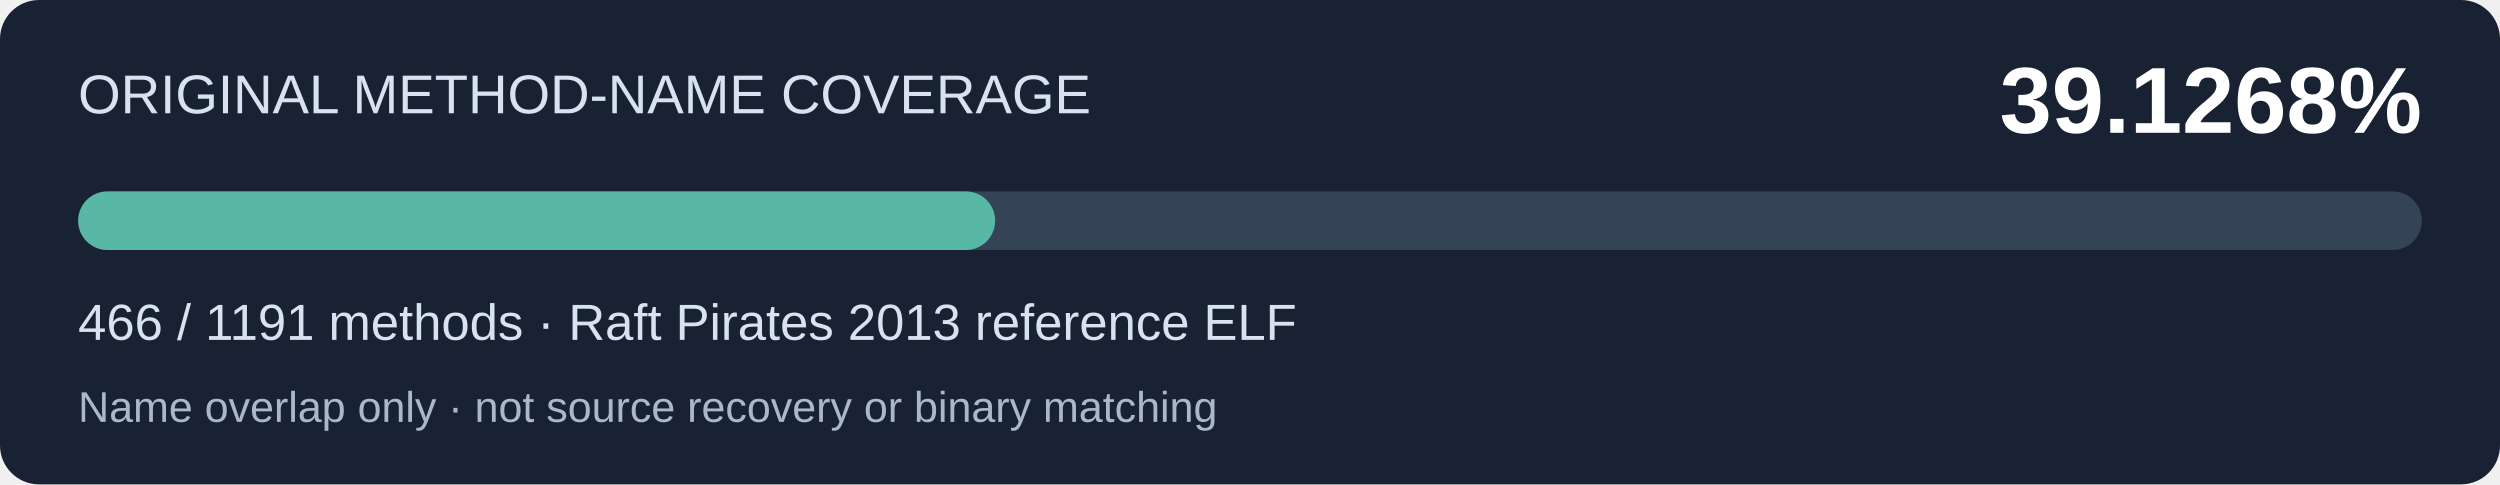
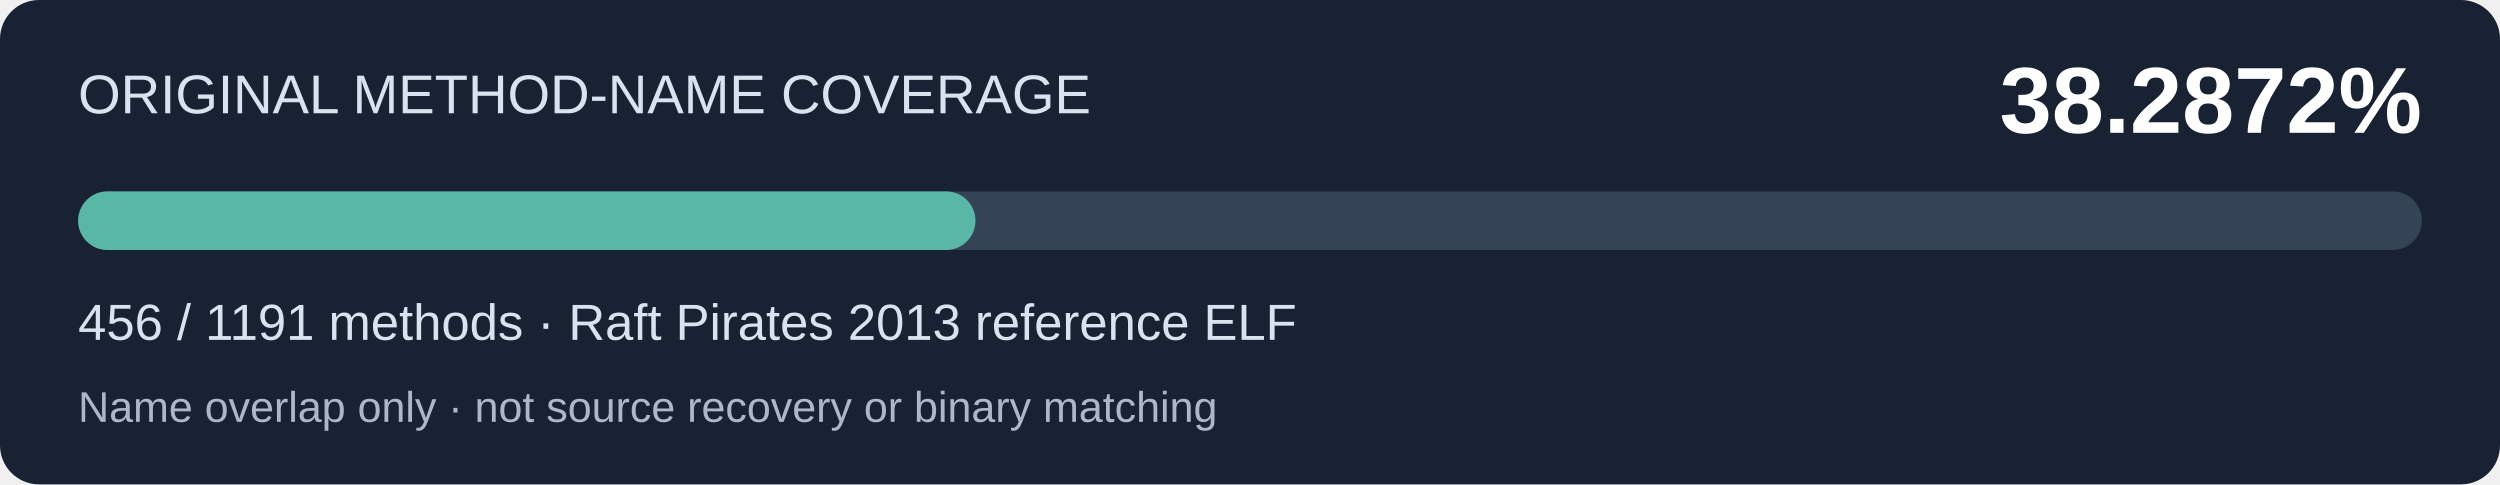
<svg xmlns="http://www.w3.org/2000/svg" width="640" height="124" viewBox="0 0 640 124" role="img" aria-labelledby="title description">
  <rect width="640" height="124" rx="10" fill="#182233" />
  <text x="20" y="29" fill="#d8e3ef" font-family="Verdana,Arial,sans-serif" font-size="14">ORIGINAL METHOD-NAME COVERAGE</text>
-   <text x="620" y="34" text-anchor="end" fill="#ffffff" font-family="Verdana,Arial,sans-serif" font-size="24" font-weight="bold">39.1268%</text>
+   <text x="620" y="34" text-anchor="end" fill="#ffffff" font-family="Verdana,Arial,sans-serif" font-size="24" font-weight="bold">38.2872%</text>
  <rect x="20" y="49" width="600" height="15" rx="7.5" fill="#354357" />
-   <rect x="20" y="49" width="234.761" height="15" rx="7.5" fill="#58b7a5" />
-   <text x="20" y="87" fill="#d8e3ef" font-family="Verdana,Arial,sans-serif" font-size="13">466 / 1191 methods · Raft Pirates 2013 reference ELF</text>
+   <rect x="20" y="49" width="229.723" height="15" rx="7.5" fill="#58b7a5" />
+   <text x="20" y="87" fill="#d8e3ef" font-family="Verdana,Arial,sans-serif" font-size="13">456 / 1191 methods · Raft Pirates 2013 reference ELF</text>
  <text x="20" y="108" fill="#acb8c8" font-family="Verdana,Arial,sans-serif" font-size="11">Name overlap only · not source recovery or binary matching</text>
</svg>
